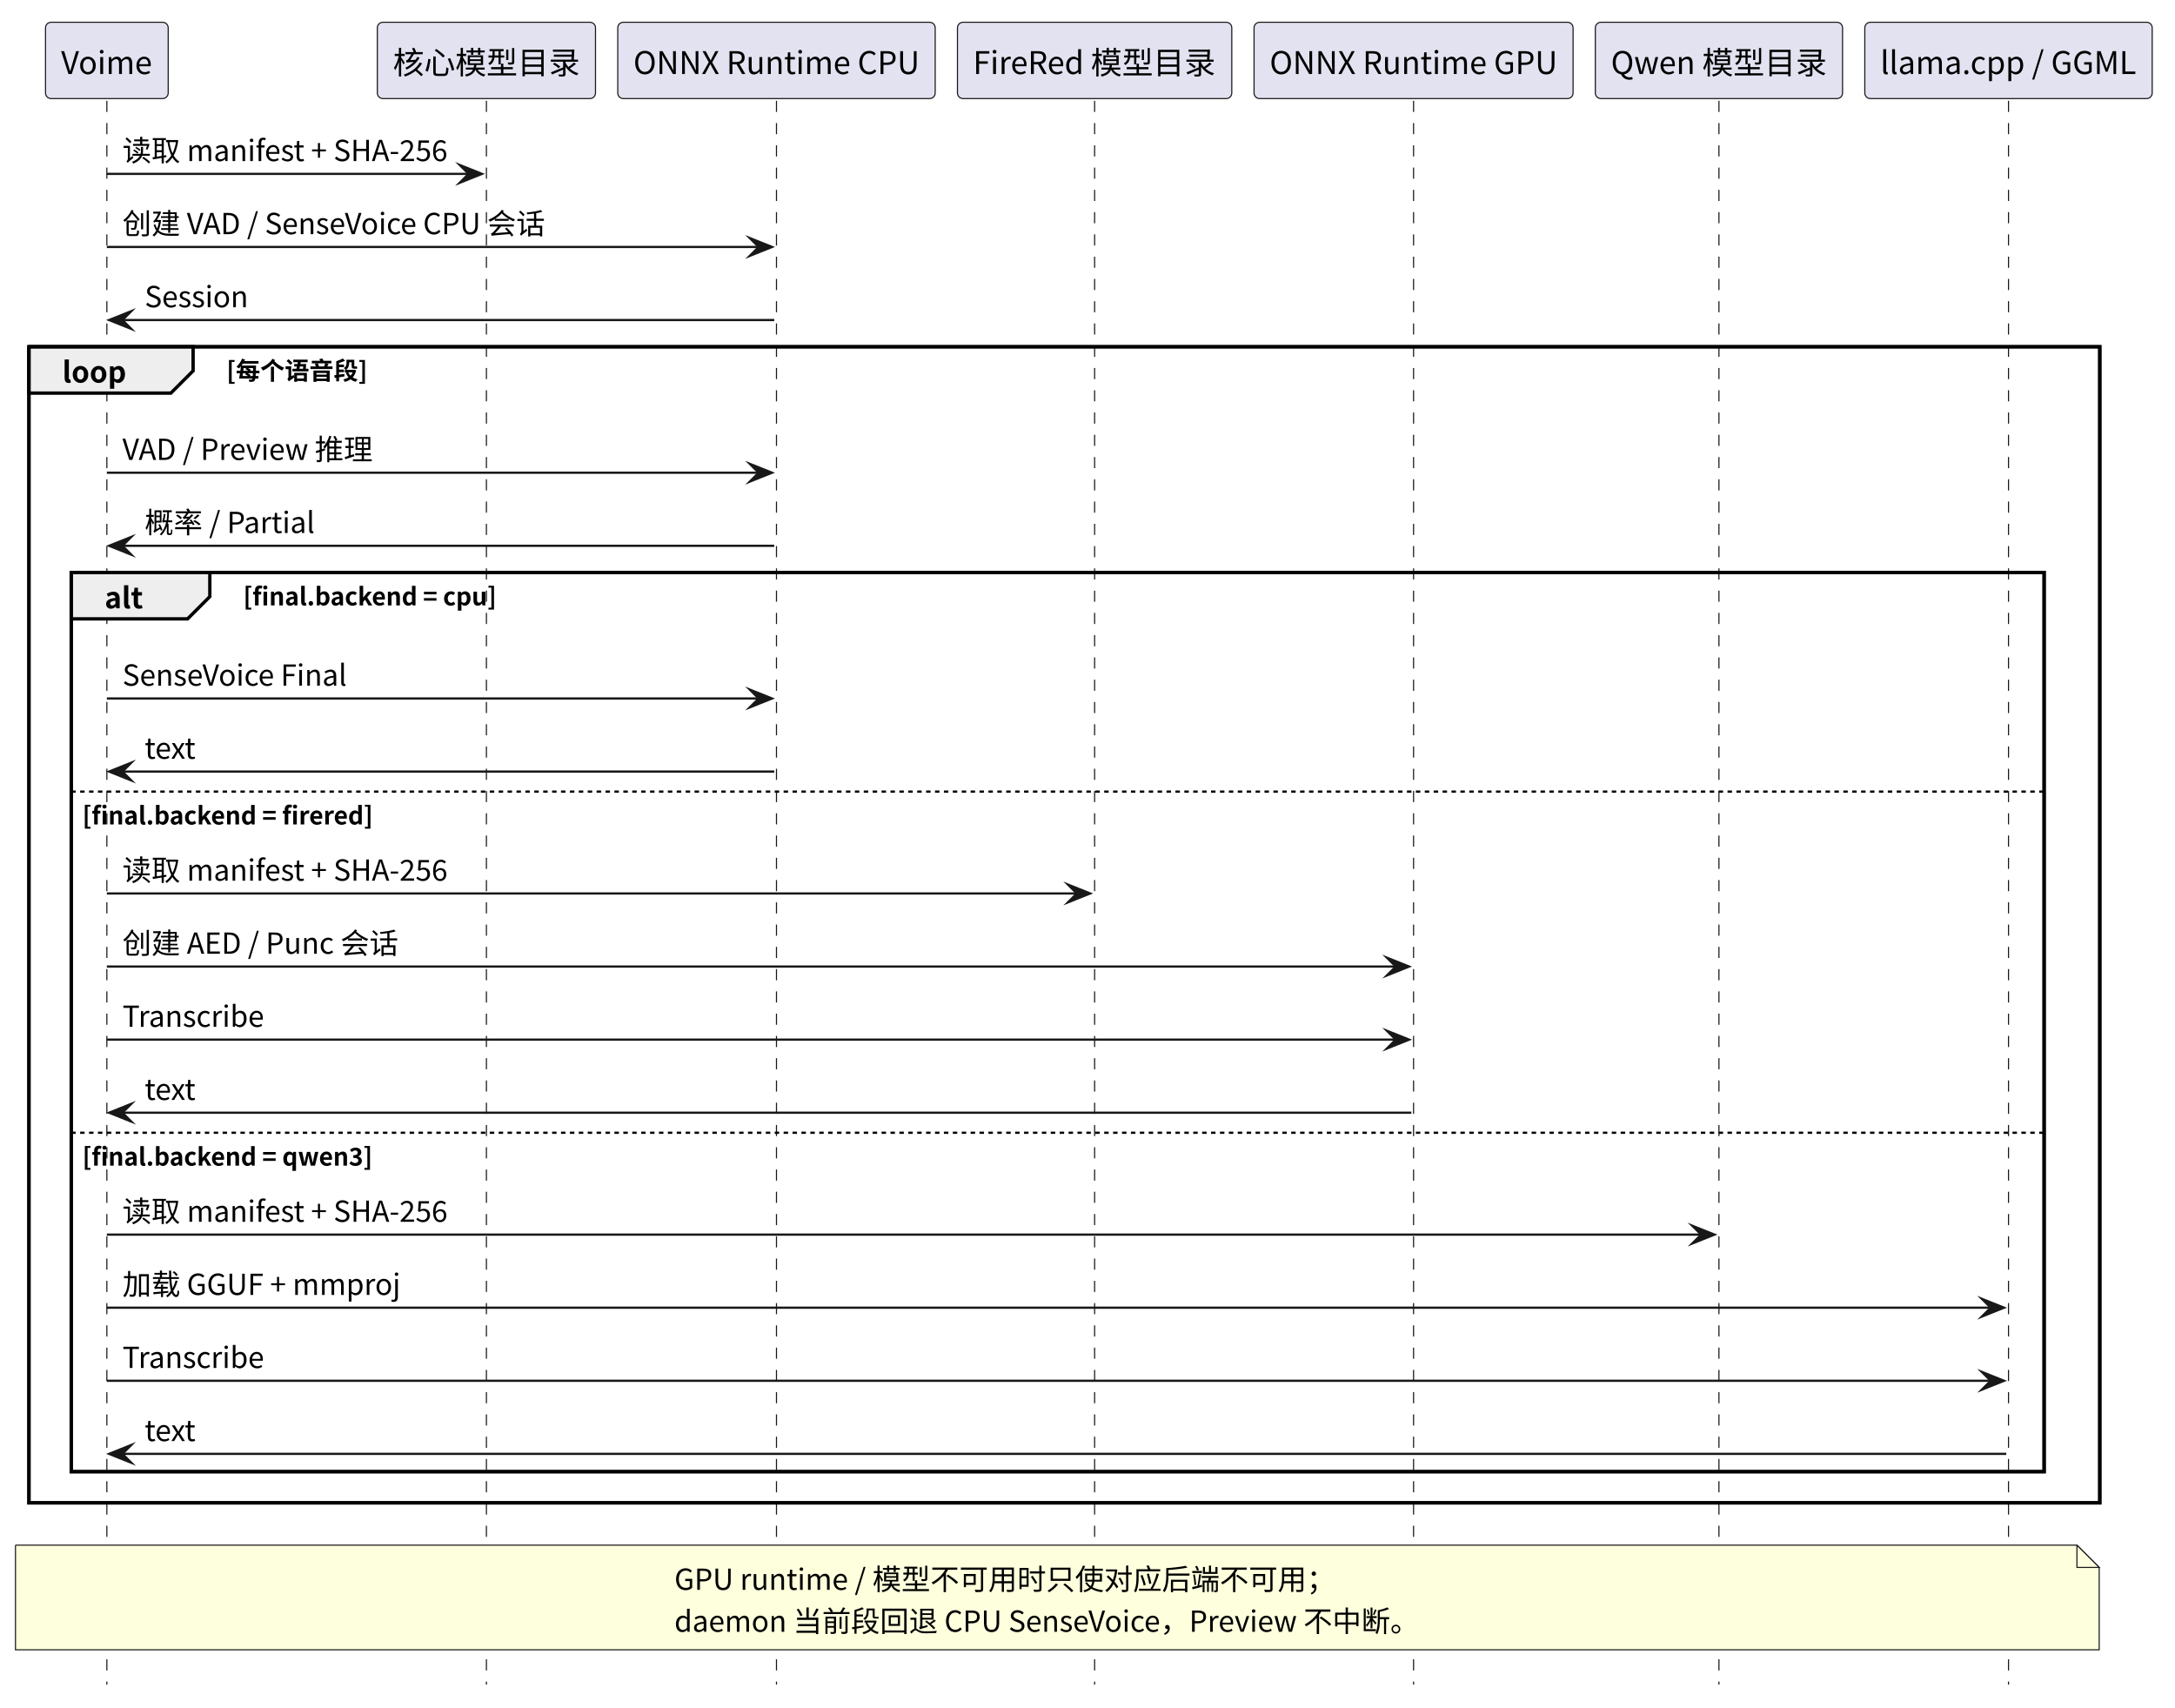
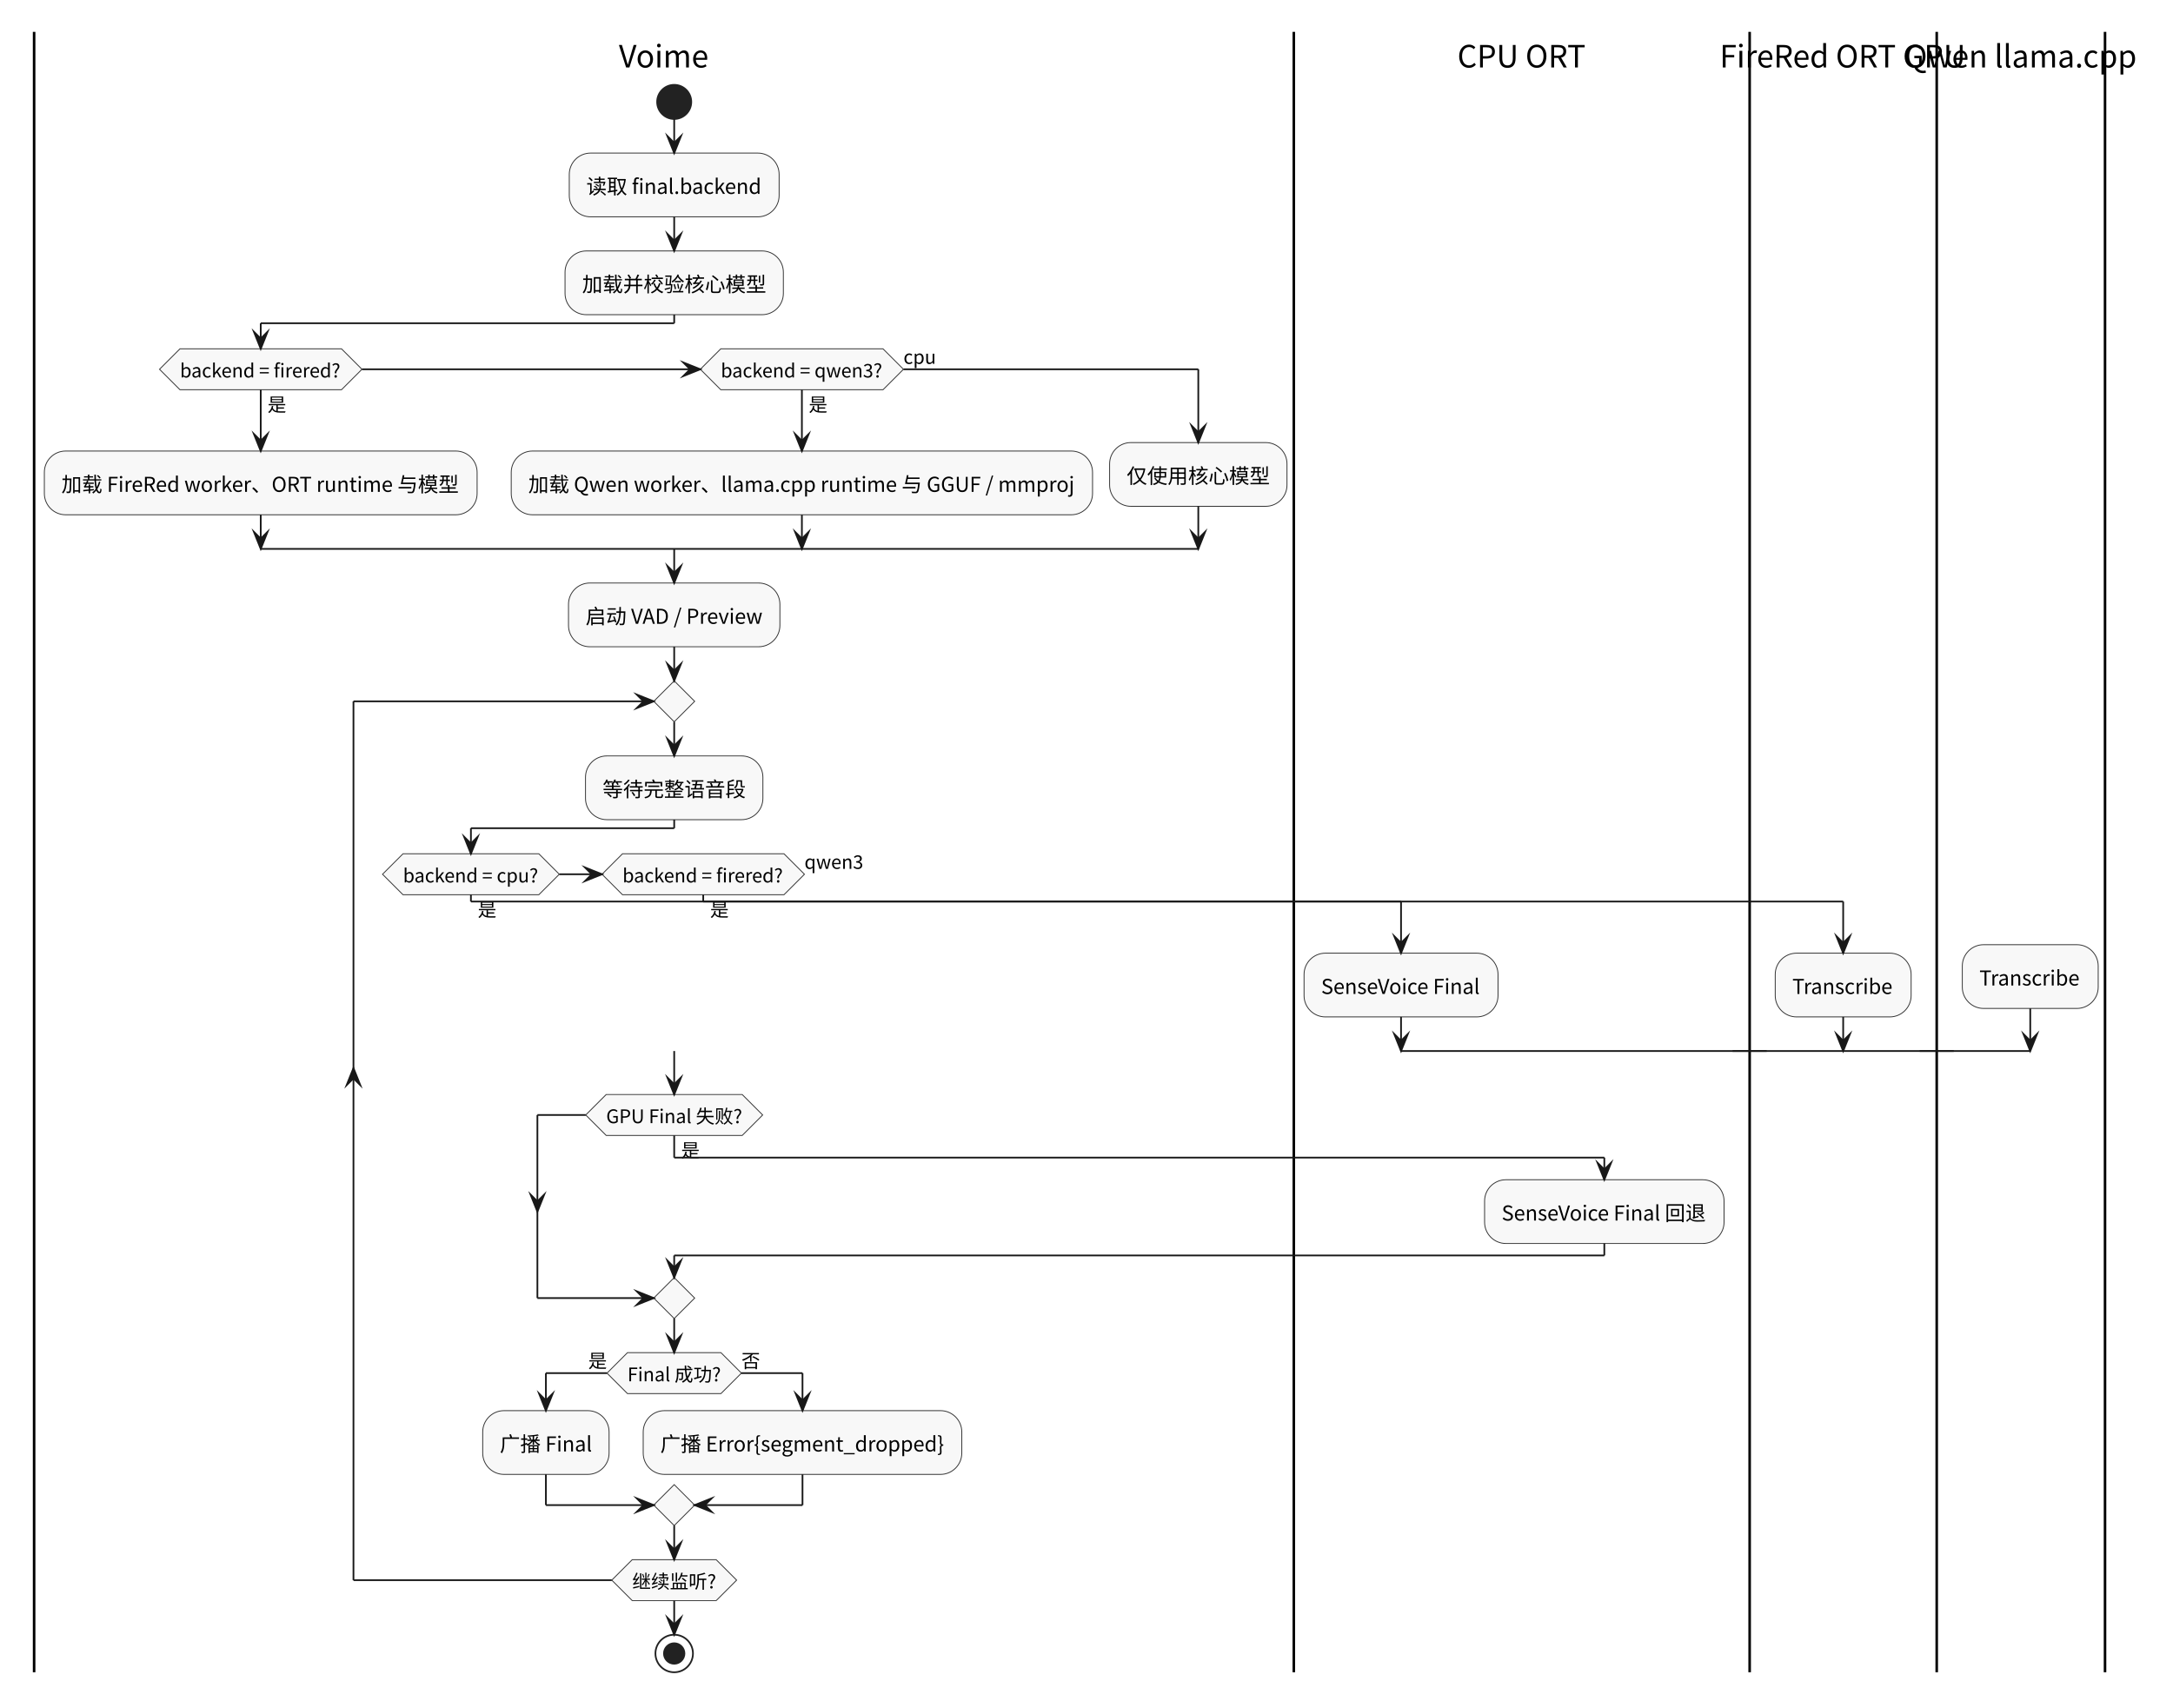
- <svg xmlns="http://www.w3.org/2000/svg" version="1.1" data-diagram-type="SEQUENCE" style="width:977px;height:767px;background:#FFFFFF;" width="977px" height="767px" viewBox="0 0 977 767" zoomAndPan="magnify" preserveAspectRatio="none" contentStyleType="text/css">
+ <svg xmlns="http://www.w3.org/2000/svg" version="1.1" data-diagram-type="ACTIVITY" style="width:1274px;height:1001px;background:#FFFFFF;" width="1274px" height="1001px" viewBox="0 0 1274 1001" zoomAndPan="magnify" preserveAspectRatio="none" contentStyleType="text/css">
  <defs />
  <g font-family="sans-serif" lengthAdjust="spacing">
-     <rect x="13" y="155.744" width="930.212" height="519.248" fill="none" style="stroke:#000;stroke-width:1.5;" />
-     <rect x="32" y="257.144" width="886.212" height="403.848" fill="none" style="stroke:#000;stroke-width:1.5;" />
-     <g>
-       <rect x="44.5" y="45.272" width="8" height="711.368" fill="#000" fill-opacity="0" />
-       <line x1="48" y1="45.272" x2="48" y2="756.64" style="stroke:#181818;stroke-width:0.5;stroke-dasharray:5,5;" />
-     </g>
-     <g>
-       <rect x="214.997" y="45.272" width="8" height="711.368" fill="#000" fill-opacity="0" />
-       <line x1="218.497" y1="45.272" x2="218.497" y2="756.64" style="stroke:#181818;stroke-width:0.5;stroke-dasharray:5,5;" />
-     </g>
-     <g>
-       <rect x="345.292" y="45.272" width="8" height="711.368" fill="#000" fill-opacity="0" />
-       <line x1="348.792" y1="45.272" x2="348.792" y2="756.64" style="stroke:#181818;stroke-width:0.5;stroke-dasharray:5,5;" />
-     </g>
-     <g>
-       <rect x="488.2" y="45.272" width="8" height="711.368" fill="#000" fill-opacity="0" />
-       <line x1="491.7" y1="45.272" x2="491.7" y2="756.64" style="stroke:#181818;stroke-width:0.5;stroke-dasharray:5,5;" />
-     </g>
-     <g>
-       <rect x="631.466" y="45.272" width="8" height="711.368" fill="#000" fill-opacity="0" />
-       <line x1="634.966" y1="45.272" x2="634.966" y2="756.64" style="stroke:#181818;stroke-width:0.5;stroke-dasharray:5,5;" />
-     </g>
-     <g>
-       <rect x="768.641" y="45.272" width="8" height="711.368" fill="#000" fill-opacity="0" />
-       <line x1="772.141" y1="45.272" x2="772.141" y2="756.64" style="stroke:#181818;stroke-width:0.5;stroke-dasharray:5,5;" />
-     </g>
-     <g>
-       <rect x="898.712" y="45.272" width="8" height="711.368" fill="#000" fill-opacity="0" />
-       <line x1="902.212" y1="45.272" x2="902.212" y2="756.64" style="stroke:#181818;stroke-width:0.5;stroke-dasharray:5,5;" />
-     </g>
-     <rect x="20.448" y="10" width="55.104" height="34.272" fill="#E2E2F0" style="stroke:#181818;stroke-width:0.5;" rx="2.5" ry="2.5" />
-     <text x="27.448" y="33.24" fill="#000" font-size="14" textLength="41.104" font-family="'Noto Sans CJK SC'">Voime</text>
-     <rect x="169.497" y="10" width="98" height="34.272" fill="#E2E2F0" style="stroke:#181818;stroke-width:0.5;" rx="2.5" ry="2.5" />
-     <text x="176.497" y="33.24" fill="#000" font-size="14" textLength="84" font-family="'Noto Sans CJK SC'">核心模型目录</text>
-     <rect x="277.497" y="10" width="142.59" height="34.272" fill="#E2E2F0" style="stroke:#181818;stroke-width:0.5;" rx="2.5" ry="2.5" />
-     <text x="284.497" y="33.24" fill="#000" font-size="14" textLength="128.59" font-family="'Noto Sans CJK SC'">ONNX Runtime CPU</text>
-     <rect x="430.086" y="10" width="123.228" height="34.272" fill="#E2E2F0" style="stroke:#181818;stroke-width:0.5;" rx="2.5" ry="2.5" />
-     <text x="437.086" y="33.24" fill="#000" font-size="14" textLength="109.228" font-family="'Noto Sans CJK SC'">FireRed 模型目录</text>
-     <rect x="563.314" y="10" width="143.304" height="34.272" fill="#E2E2F0" style="stroke:#181818;stroke-width:0.5;" rx="2.5" ry="2.5" />
-     <text x="570.314" y="33.24" fill="#000" font-size="14" textLength="129.304" font-family="'Noto Sans CJK SC'">ONNX Runtime GPU</text>
-     <rect x="716.618" y="10" width="111.048" height="34.272" fill="#E2E2F0" style="stroke:#181818;stroke-width:0.5;" rx="2.5" ry="2.5" />
-     <text x="723.618" y="33.24" fill="#000" font-size="14" textLength="97.048" font-family="'Noto Sans CJK SC'">Qwen 模型目录</text>
-     <rect x="837.665" y="10" width="129.094" height="34.272" fill="#E2E2F0" style="stroke:#181818;stroke-width:0.5;" rx="2.5" ry="2.5" />
-     <text x="844.665" y="33.24" fill="#000" font-size="14" textLength="115.094" font-family="'Noto Sans CJK SC'">llama.cpp / GGML</text>
-     <polygon points="206.497,74.096,216.497,78.096,206.497,82.096,210.497,78.096" fill="#181818" style="stroke:#181818;stroke-width:1;stroke-linejoin:miter;stroke-miterlimit:10;" />
-     <line x1="48" y1="78.096" x2="212.497" y2="78.096" style="stroke:#181818;stroke-width:1;" />
-     <text x="55" y="72.352" fill="#000" font-size="13" textLength="146.497" font-family="'Noto Sans CJK SC'">读取 manifest + SHA-256</text>
-     <polygon points="336.792,106.92,346.792,110.92,336.792,114.92,340.792,110.92" fill="#181818" style="stroke:#181818;stroke-width:1;stroke-linejoin:miter;stroke-miterlimit:10;" />
-     <line x1="48" y1="110.92" x2="342.792" y2="110.92" style="stroke:#181818;stroke-width:1;" />
-     <text x="55" y="105.176" fill="#000" font-size="13" textLength="190.801" font-family="'Noto Sans CJK SC'">创建 VAD / SenseVoice CPU 会话</text>
-     <polygon points="59,139.744,49,143.744,59,147.744,55,143.744" fill="#181818" style="stroke:#181818;stroke-width:1;stroke-linejoin:miter;stroke-miterlimit:10;" />
-     <line x1="53" y1="143.744" x2="347.792" y2="143.744" style="stroke:#181818;stroke-width:1;" />
-     <text x="65" y="138" fill="#000" font-size="13" textLength="46.501" font-family="'Noto Sans CJK SC'">Session</text>
-     <path d="M13,155.744 L86.743,155.744 L86.743,166.568 L76.743,176.568 L13,176.568 L13,155.744" style="stroke:#000;stroke-width:1.5;" fill="#EEE" />
-     <rect x="13" y="155.744" width="930.212" height="519.248" fill="none" style="stroke:#000;stroke-width:1.5;" />
-     <text x="28" y="171.824" fill="#000" font-size="13" textLength="28.743" font-weight="700" font-family="'Noto Sans CJK SC'">loop</text>
-     <text x="101.743" y="170.504" fill="#000" font-size="11" textLength="63.316" font-weight="700" font-family="'Noto Sans CJK SC'">[每个语音段]</text>
-     <polygon points="336.792,208.32,346.792,212.32,336.792,216.32,340.792,212.32" fill="#181818" style="stroke:#181818;stroke-width:1;stroke-linejoin:miter;stroke-miterlimit:10;" />
-     <line x1="48" y1="212.32" x2="342.792" y2="212.32" style="stroke:#181818;stroke-width:1;" />
-     <text x="55" y="206.576" fill="#000" font-size="13" textLength="112.606" font-family="'Noto Sans CJK SC'">VAD / Preview 推理</text>
-     <polygon points="59,241.144,49,245.144,59,249.144,55,245.144" fill="#181818" style="stroke:#181818;stroke-width:1;stroke-linejoin:miter;stroke-miterlimit:10;" />
-     <line x1="53" y1="245.144" x2="347.792" y2="245.144" style="stroke:#181818;stroke-width:1;" />
-     <text x="65" y="239.4" fill="#000" font-size="13" textLength="76.999" font-family="'Noto Sans CJK SC'">概率 / Partial</text>
-     <path d="M32,257.144 L94.251,257.144 L94.251,267.968 L84.251,277.968 L32,277.968 L32,257.144" style="stroke:#000;stroke-width:1.5;" fill="#EEE" />
-     <rect x="32" y="257.144" width="886.212" height="403.848" fill="none" style="stroke:#000;stroke-width:1.5;" />
-     <text x="47" y="273.224" fill="#000" font-size="13" textLength="17.251" font-weight="700" font-family="'Noto Sans CJK SC'">alt</text>
-     <text x="109.251" y="271.904" fill="#000" font-size="11" textLength="114.267" font-weight="700" font-family="'Noto Sans CJK SC'">[final.backend = cpu]</text>
-     <polygon points="336.792,309.72,346.792,313.72,336.792,317.72,340.792,313.72" fill="#181818" style="stroke:#181818;stroke-width:1;stroke-linejoin:miter;stroke-miterlimit:10;" />
-     <line x1="48" y1="313.72" x2="342.792" y2="313.72" style="stroke:#181818;stroke-width:1;" />
-     <text x="55" y="307.976" fill="#000" font-size="13" textLength="101.53" font-family="'Noto Sans CJK SC'">SenseVoice Final</text>
-     <polygon points="59,342.544,49,346.544,59,350.544,55,346.544" fill="#181818" style="stroke:#181818;stroke-width:1;stroke-linejoin:miter;stroke-miterlimit:10;" />
-     <line x1="53" y1="346.544" x2="347.792" y2="346.544" style="stroke:#181818;stroke-width:1;" />
-     <text x="65" y="340.8" fill="#000" font-size="13" textLength="23.478" font-family="'Noto Sans CJK SC'">text</text>
-     <line x1="32" y1="355.544" x2="918.212" y2="355.544" style="stroke:#000;stroke-width:1;stroke-dasharray:2,2;" />
-     <text x="37" y="370.304" fill="#000" font-size="11" textLength="131.273" font-weight="700" font-family="'Noto Sans CJK SC'">[final.backend = firered]</text>
-     <polygon points="479.7,397.296,489.7,401.296,479.7,405.296,483.7,401.296" fill="#181818" style="stroke:#181818;stroke-width:1;stroke-linejoin:miter;stroke-miterlimit:10;" />
-     <line x1="48" y1="401.296" x2="485.7" y2="401.296" style="stroke:#181818;stroke-width:1;" />
-     <text x="55" y="395.552" fill="#000" font-size="13" textLength="146.497" font-family="'Noto Sans CJK SC'">读取 manifest + SHA-256</text>
-     <polygon points="622.966,430.12,632.966,434.12,622.966,438.12,626.966,434.12" fill="#181818" style="stroke:#181818;stroke-width:1;stroke-linejoin:miter;stroke-miterlimit:10;" />
-     <line x1="48" y1="434.12" x2="628.966" y2="434.12" style="stroke:#181818;stroke-width:1;" />
-     <text x="55" y="428.376" fill="#000" font-size="13" textLength="123.929" font-family="'Noto Sans CJK SC'">创建 AED / Punc 会话</text>
-     <polygon points="622.966,462.944,632.966,466.944,622.966,470.944,626.966,466.944" fill="#181818" style="stroke:#181818;stroke-width:1;stroke-linejoin:miter;stroke-miterlimit:10;" />
-     <line x1="48" y1="466.944" x2="628.966" y2="466.944" style="stroke:#181818;stroke-width:1;" />
-     <text x="55" y="461.2" fill="#000" font-size="13" textLength="64.649" font-family="'Noto Sans CJK SC'">Transcribe</text>
-     <polygon points="59,495.768,49,499.768,59,503.768,55,499.768" fill="#181818" style="stroke:#181818;stroke-width:1;stroke-linejoin:miter;stroke-miterlimit:10;" />
-     <line x1="53" y1="499.768" x2="633.966" y2="499.768" style="stroke:#181818;stroke-width:1;" />
-     <text x="65" y="494.024" fill="#000" font-size="13" textLength="23.478" font-family="'Noto Sans CJK SC'">text</text>
-     <line x1="32" y1="508.768" x2="918.212" y2="508.768" style="stroke:#000;stroke-width:1;stroke-dasharray:2,2;" />
-     <text x="37" y="523.528" fill="#000" font-size="11" textLength="130.888" font-weight="700" font-family="'Noto Sans CJK SC'">[final.backend = qwen3]</text>
-     <polygon points="760.141,550.52,770.141,554.52,760.141,558.52,764.141,554.52" fill="#181818" style="stroke:#181818;stroke-width:1;stroke-linejoin:miter;stroke-miterlimit:10;" />
-     <line x1="48" y1="554.52" x2="766.141" y2="554.52" style="stroke:#181818;stroke-width:1;" />
-     <text x="55" y="548.776" fill="#000" font-size="13" textLength="146.497" font-family="'Noto Sans CJK SC'">读取 manifest + SHA-256</text>
-     <polygon points="890.212,583.344,900.212,587.344,890.212,591.344,894.212,587.344" fill="#181818" style="stroke:#181818;stroke-width:1;stroke-linejoin:miter;stroke-miterlimit:10;" />
-     <line x1="48" y1="587.344" x2="896.212" y2="587.344" style="stroke:#181818;stroke-width:1;" />
-     <text x="55" y="581.6" fill="#000" font-size="13" textLength="125.047" font-family="'Noto Sans CJK SC'">加载 GGUF + mmproj</text>
-     <polygon points="890.212,616.168,900.212,620.168,890.212,624.168,894.212,620.168" fill="#181818" style="stroke:#181818;stroke-width:1;stroke-linejoin:miter;stroke-miterlimit:10;" />
-     <line x1="48" y1="620.168" x2="896.212" y2="620.168" style="stroke:#181818;stroke-width:1;" />
-     <text x="55" y="614.424" fill="#000" font-size="13" textLength="64.649" font-family="'Noto Sans CJK SC'">Transcribe</text>
-     <polygon points="59,648.992,49,652.992,59,656.992,55,652.992" fill="#181818" style="stroke:#181818;stroke-width:1;stroke-linejoin:miter;stroke-miterlimit:10;" />
-     <line x1="53" y1="652.992" x2="901.212" y2="652.992" style="stroke:#181818;stroke-width:1;" />
-     <text x="65" y="647.248" fill="#000" font-size="13" textLength="23.478" font-family="'Noto Sans CJK SC'">text</text>
-     <path d="M6.951,693.992 L6.951,740.992 L942.951,740.992 L942.951,703.992 L932.951,693.992 L6.951,693.992" style="stroke:#181818;stroke-width:0.5;" fill="#FEFFDD" />
-     <path d="M932.951,693.992 L932.951,703.992 L942.951,703.992 L932.951,693.992" style="stroke:#181818;stroke-width:0.5;" fill="#FEFFDD" />
-     <text x="302.932" y="714.072" fill="#000" font-size="13" textLength="296.972" font-family="'Noto Sans CJK SC'">GPU runtime / 模型不可用时只使对应后端不可用；</text>
-     <text x="302.932" y="732.896" fill="#000" font-size="13" textLength="335.348" font-family="'Noto Sans CJK SC'">daemon 当前段回退 CPU SenseVoice，Preview 不中断。</text>
+     <rect x="20" y="18.684" width="1215.164" height="26.064" fill="none" style="stroke:none;" />
+     <ellipse cx="395.274" cy="59.748" rx="10" ry="10" fill="#222" style="stroke:#222;stroke-width:1;" />
+     <rect x="333.758" y="89.748" width="123.033" height="37.376" fill="#F8F8F8" style="stroke:#333;stroke-width:0.5;" rx="12.5" ry="12.5" />
+     <text x="343.758" y="113.668" fill="#000" font-size="12" textLength="103.033" font-family="'Noto Sans CJK SC'">读取 final.backend</text>
+     <rect x="331.274" y="147.124" width="128.001" height="37.376" fill="#F8F8F8" style="stroke:#333;stroke-width:0.5;" rx="12.5" ry="12.5" />
+     <text x="341.274" y="171.044" fill="#000" font-size="12" textLength="108.001" font-family="'Noto Sans CJK SC'">加载并校验核心模型</text>
+     <polygon points="105.519,204.5,200.206,204.5,212.206,216.5,200.206,228.5,105.519,228.5,93.519,216.5,105.519,204.5" fill="#F8F8F8" style="stroke:#333;stroke-width:0.5;stroke-linejoin:miter;stroke-miterlimit:10;" />
+     <text x="156.863" y="241.26" fill="#000" font-size="11" font-family="'Noto Sans CJK SC'">是</text>
+     <text x="105.519" y="221.296" fill="#000" font-size="11" textLength="94.687" font-family="'Noto Sans CJK SC'">backend = firered?</text>
+     <rect x="26" y="264.428" width="253.726" height="37.376" fill="#F8F8F8" style="stroke:#333;stroke-width:0.5;" rx="12.5" ry="12.5" />
+     <text x="36" y="288.348" fill="#000" font-size="12" textLength="233.726" font-family="'Noto Sans CJK SC'">加载 FireRed worker、ORT runtime 与模型</text>
+     <polygon points="422.59,204.5,517.684,204.5,529.684,216.5,517.684,228.5,422.59,228.5,410.59,216.5,422.59,204.5" fill="#F8F8F8" style="stroke:#333;stroke-width:0.5;stroke-linejoin:miter;stroke-miterlimit:10;" />
+     <text x="474.137" y="241.26" fill="#000" font-size="11" font-family="'Noto Sans CJK SC'">是</text>
+     <text x="422.59" y="221.296" fill="#000" font-size="11" textLength="95.094" font-family="'Noto Sans CJK SC'">backend = qwen3?</text>
+     <text x="529.684" y="213.332" fill="#000" font-size="11" textLength="19.107" font-family="'Noto Sans CJK SC'">cpu</text>
+     <rect x="299.726" y="264.428" width="340.822" height="37.376" fill="#F8F8F8" style="stroke:#333;stroke-width:0.5;" rx="12.5" ry="12.5" />
+     <text x="309.726" y="288.348" fill="#000" font-size="12" textLength="320.822" font-family="'Noto Sans CJK SC'">加载 Qwen worker、llama.cpp runtime 与 GGUF / mmproj</text>
+     <rect x="650.548" y="259.464" width="104.001" height="37.376" fill="#F8F8F8" style="stroke:#333;stroke-width:0.5;" rx="12.5" ry="12.5" />
+     <text x="660.548" y="283.384" fill="#000" font-size="12" textLength="84.001" font-family="'Noto Sans CJK SC'">仅使用核心模型</text>
+     <rect x="333.302" y="341.804" width="123.945" height="37.376" fill="#F8F8F8" style="stroke:#333;stroke-width:0.5;" rx="12.5" ry="12.5" />
+     <text x="343.302" y="365.724" fill="#000" font-size="12" textLength="103.945" font-family="'Noto Sans CJK SC'">启动 VAD / Preview</text>
+     <rect x="343.274" y="443.18" width="104.001" height="37.376" fill="#F8F8F8" style="stroke:#333;stroke-width:0.5;" rx="12.5" ry="12.5" />
+     <text x="353.274" y="467.1" fill="#000" font-size="12" textLength="84.001" font-family="'Noto Sans CJK SC'">等待完整语音段</text>
+     <polygon points="236.267,500.556,315.918,500.556,327.918,512.556,315.918,524.556,236.267,524.556,224.267,512.556,236.267,500.556" fill="#F8F8F8" style="stroke:#333;stroke-width:0.5;stroke-linejoin:miter;stroke-miterlimit:10;" />
+     <text x="280.092" y="537.316" fill="#000" font-size="11" font-family="'Noto Sans CJK SC'">是</text>
+     <text x="236.267" y="517.352" fill="#000" font-size="11" textLength="79.65" font-family="'Noto Sans CJK SC'">backend = cpu?</text>
+     <polygon points="364.953,500.556,459.64,500.556,471.64,512.556,459.64,524.556,364.953,524.556,352.953,512.556,364.953,500.556" fill="#F8F8F8" style="stroke:#333;stroke-width:0.5;stroke-linejoin:miter;stroke-miterlimit:10;" />
+     <text x="416.296" y="537.316" fill="#000" font-size="11" font-family="'Noto Sans CJK SC'">是</text>
+     <text x="364.953" y="517.352" fill="#000" font-size="11" textLength="94.687" font-family="'Noto Sans CJK SC'">backend = firered?</text>
+     <text x="471.64" y="509.388" fill="#000" font-size="11" textLength="34.551" font-family="'Noto Sans CJK SC'">qwen3</text>
+     <polygon points="355.405,641.692,435.144,641.692,447.144,653.692,435.144,665.692,355.405,665.692,343.405,653.692,355.405,641.692" fill="#F8F8F8" style="stroke:#333;stroke-width:0.5;stroke-linejoin:miter;stroke-miterlimit:10;" />
+     <text x="399.274" y="678.452" fill="#000" font-size="11" font-family="'Noto Sans CJK SC'">是</text>
+     <text x="355.405" y="658.488" fill="#000" font-size="11" textLength="79.738" font-family="'Noto Sans CJK SC'">GPU Final 失败?</text>
+     <polygon points="395.274,749.032,407.274,761.032,395.274,773.032,383.274,761.032,395.274,749.032" fill="#F8F8F8" style="stroke:#333;stroke-width:0.5;stroke-linejoin:miter;stroke-miterlimit:10;" />
+     <polygon points="367.874,793.032,422.675,793.032,434.675,805.032,422.675,817.032,367.874,817.032,355.874,805.032,367.874,793.032" fill="#F8F8F8" style="stroke:#333;stroke-width:0.5;stroke-linejoin:miter;stroke-miterlimit:10;" />
+     <text x="367.874" y="809.828" fill="#000" font-size="11" textLength="54.802" font-family="'Noto Sans CJK SC'">Final 成功?</text>
+     <text x="344.874" y="801.864" fill="#000" font-size="11" font-family="'Noto Sans CJK SC'">是</text>
+     <text x="434.675" y="801.864" fill="#000" font-size="11" font-family="'Noto Sans CJK SC'">否</text>
+     <rect x="283.005" y="827.032" width="74.096" height="37.376" fill="#F8F8F8" style="stroke:#333;stroke-width:0.5;" rx="12.5" ry="12.5" />
+     <text x="293.005" y="850.952" fill="#000" font-size="12" textLength="54.096" font-family="'Noto Sans CJK SC'">广播 Final</text>
+     <rect x="377.101" y="827.032" width="186.789" height="37.376" fill="#F8F8F8" style="stroke:#333;stroke-width:0.5;" rx="12.5" ry="12.5" />
+     <text x="387.101" y="850.952" fill="#000" font-size="12" textLength="166.789" font-family="'Noto Sans CJK SC'">广播 Error{segment_dropped}</text>
+     <polygon points="395.274,870.409,407.274,882.409,395.274,894.409,383.274,882.409,395.274,870.409" fill="#F8F8F8" style="stroke:#333;stroke-width:0.5;stroke-linejoin:miter;stroke-miterlimit:10;" />
+     <polygon points="395.274,399.18,407.274,411.18,395.274,423.18,383.274,411.18,395.274,399.18" fill="#F8F8F8" style="stroke:#333;stroke-width:0.5;stroke-linejoin:miter;stroke-miterlimit:10;" />
+     <polygon points="370.667,914.409,419.881,914.409,431.881,926.409,419.881,938.409,370.667,938.409,358.667,926.409,370.667,914.409" fill="#F8F8F8" style="stroke:#333;stroke-width:0.5;stroke-linejoin:miter;stroke-miterlimit:10;" />
+     <text x="370.667" y="931.204" fill="#000" font-size="11" textLength="49.214" font-family="'Noto Sans CJK SC'">继续监听?</text>
+     <ellipse cx="395.274" cy="969.409" rx="11" ry="11" fill="none" style="stroke:#222;stroke-width:1;" />
+     <ellipse cx="395.274" cy="969.409" rx="6" ry="6" fill="#222" style="stroke:#222;stroke-width:1;" />
+     <line x1="20" y1="18.684" x2="20" y2="980.409" style="stroke:#000;stroke-width:1.5;" />
+     <rect x="764.549" y="558.816" width="113.721" height="37.376" fill="#F8F8F8" style="stroke:#333;stroke-width:0.5;" rx="12.5" ry="12.5" />
+     <text x="774.549" y="582.736" fill="#000" font-size="12" textLength="93.721" font-family="'Noto Sans CJK SC'">SenseVoice Final</text>
+     <rect x="870.386" y="691.656" width="140.409" height="37.376" fill="#F8F8F8" style="stroke:#333;stroke-width:0.5;" rx="12.5" ry="12.5" />
+     <text x="880.386" y="715.576" fill="#000" font-size="12" textLength="120.409" font-family="'Noto Sans CJK SC'">SenseVoice Final 回退</text>
+     <line x1="758.549" y1="18.684" x2="758.549" y2="980.409" style="stroke:#000;stroke-width:1.5;" />
+     <rect x="1040.795" y="558.816" width="79.676" height="37.376" fill="#F8F8F8" style="stroke:#333;stroke-width:0.5;" rx="12.5" ry="12.5" />
+     <text x="1050.795" y="582.736" fill="#000" font-size="12" textLength="59.676" font-family="'Noto Sans CJK SC'">Transcribe</text>
+     <line x1="1025.795" y1="18.684" x2="1025.795" y2="980.409" style="stroke:#000;stroke-width:1.5;" />
+     <rect x="1150.472" y="553.852" width="79.676" height="37.376" fill="#F8F8F8" style="stroke:#333;stroke-width:0.5;" rx="12.5" ry="12.5" />
+     <text x="1160.472" y="577.772" fill="#000" font-size="12" textLength="59.676" font-family="'Noto Sans CJK SC'">Transcribe</text>
+     <line x1="1135.472" y1="18.684" x2="1135.472" y2="980.409" style="stroke:#000;stroke-width:1.5;" />
+     <line x1="1234.148" y1="18.684" x2="1234.148" y2="980.409" style="stroke:#000;stroke-width:1.5;" />
+     <line x1="395.274" y1="69.748" x2="395.274" y2="89.748" style="stroke:#181818;stroke-width:1;" />
+     <polygon points="391.274,79.748,395.274,89.748,399.274,79.748,395.274,83.748" fill="#181818" style="stroke:#181818;stroke-width:1;stroke-linejoin:miter;stroke-miterlimit:10;" />
+     <line x1="395.274" y1="127.124" x2="395.274" y2="147.124" style="stroke:#181818;stroke-width:1;" />
+     <polygon points="391.274,137.124,395.274,147.124,399.274,137.124,395.274,141.124" fill="#181818" style="stroke:#181818;stroke-width:1;stroke-linejoin:miter;stroke-miterlimit:10;" />
+     <line x1="152.863" y1="228.5" x2="152.863" y2="264.428" style="stroke:#181818;stroke-width:1;" />
+     <polygon points="148.863,254.428,152.863,264.428,156.863,254.428,152.863,258.428" fill="#181818" style="stroke:#181818;stroke-width:1;stroke-linejoin:miter;stroke-miterlimit:10;" />
+     <line x1="152.863" y1="301.804" x2="152.863" y2="321.804" style="stroke:#181818;stroke-width:1;" />
+     <polygon points="148.863,311.804,152.863,321.804,156.863,311.804,152.863,315.804" fill="#181818" style="stroke:#181818;stroke-width:1;stroke-linejoin:miter;stroke-miterlimit:10;" />
+     <line x1="470.137" y1="228.5" x2="470.137" y2="264.428" style="stroke:#181818;stroke-width:1;" />
+     <polygon points="466.137,254.428,470.137,264.428,474.137,254.428,470.137,258.428" fill="#181818" style="stroke:#181818;stroke-width:1;stroke-linejoin:miter;stroke-miterlimit:10;" />
+     <line x1="470.137" y1="301.804" x2="470.137" y2="321.804" style="stroke:#181818;stroke-width:1;" />
+     <polygon points="466.137,311.804,470.137,321.804,474.137,311.804,470.137,315.804" fill="#181818" style="stroke:#181818;stroke-width:1;stroke-linejoin:miter;stroke-miterlimit:10;" />
+     <line x1="212.206" y1="216.5" x2="410.59" y2="216.5" style="stroke:#181818;stroke-width:1;" />
+     <polygon points="400.59,212.5,410.59,216.5,400.59,220.5,404.59,216.5" fill="#181818" style="stroke:#181818;stroke-width:1;stroke-linejoin:miter;stroke-miterlimit:10;" />
+     <line x1="395.274" y1="184.5" x2="395.274" y2="189.5" style="stroke:#181818;stroke-width:1;" />
+     <line x1="395.274" y1="189.5" x2="152.863" y2="189.5" style="stroke:#181818;stroke-width:1;" />
+     <line x1="152.863" y1="189.5" x2="152.863" y2="204.5" style="stroke:#181818;stroke-width:1;" />
+     <polygon points="148.863,194.5,152.863,204.5,156.863,194.5,152.863,198.5" fill="#181818" style="stroke:#181818;stroke-width:1;stroke-linejoin:miter;stroke-miterlimit:10;" />
+     <line x1="529.684" y1="216.5" x2="702.548" y2="216.5" style="stroke:#181818;stroke-width:1;" />
+     <line x1="702.548" y1="216.5" x2="702.548" y2="259.464" style="stroke:#181818;stroke-width:1;" />
+     <polygon points="698.548,249.464,702.548,259.464,706.548,249.464,702.548,253.464" fill="#181818" style="stroke:#181818;stroke-width:1;stroke-linejoin:miter;stroke-miterlimit:10;" />
+     <line x1="702.548" y1="296.84" x2="702.548" y2="321.804" style="stroke:#181818;stroke-width:1;" />
+     <polygon points="698.548,311.804,702.548,321.804,706.548,311.804,702.548,315.804" fill="#181818" style="stroke:#181818;stroke-width:1;stroke-linejoin:miter;stroke-miterlimit:10;" />
+     <line x1="152.863" y1="321.804" x2="702.548" y2="321.804" style="stroke:#181818;stroke-width:1;" />
+     <line x1="395.274" y1="321.804" x2="395.274" y2="341.804" style="stroke:#181818;stroke-width:1;" />
+     <polygon points="391.274,331.804,395.274,341.804,399.274,331.804,395.274,335.804" fill="#181818" style="stroke:#181818;stroke-width:1;stroke-linejoin:miter;stroke-miterlimit:10;" />
+     <line x1="327.918" y1="512.556" x2="352.953" y2="512.556" style="stroke:#181818;stroke-width:1;" />
+     <polygon points="342.953,508.556,352.953,512.556,342.953,516.556,346.953,512.556" fill="#181818" style="stroke:#181818;stroke-width:1;stroke-linejoin:miter;stroke-miterlimit:10;" />
+     <line x1="395.274" y1="480.556" x2="395.274" y2="485.556" style="stroke:#181818;stroke-width:1;" />
+     <line x1="395.274" y1="485.556" x2="276.092" y2="485.556" style="stroke:#181818;stroke-width:1;" />
+     <line x1="276.092" y1="485.556" x2="276.092" y2="500.556" style="stroke:#181818;stroke-width:1;" />
+     <polygon points="272.092,490.556,276.092,500.556,280.092,490.556,276.092,494.556" fill="#181818" style="stroke:#181818;stroke-width:1;stroke-linejoin:miter;stroke-miterlimit:10;" />
+     <line x1="343.405" y1="653.692" x2="315.07" y2="653.692" style="stroke:#181818;stroke-width:1;" />
+     <polygon points="311.07,700.344,315.07,710.344,319.07,700.344,315.07,704.344" fill="#181818" style="stroke:#181818;stroke-width:1;stroke-linejoin:miter;stroke-miterlimit:10;" />
+     <line x1="315.07" y1="653.692" x2="315.07" y2="761.032" style="stroke:#181818;stroke-width:1;" />
+     <line x1="315.07" y1="761.032" x2="383.274" y2="761.032" style="stroke:#181818;stroke-width:1;" />
+     <polygon points="373.274,757.032,383.274,761.032,373.274,765.032,377.274,761.032" fill="#181818" style="stroke:#181818;stroke-width:1;stroke-linejoin:miter;stroke-miterlimit:10;" />
+     <line x1="395.274" y1="616.192" x2="395.274" y2="641.692" style="stroke:#181818;stroke-width:1;" />
+     <polygon points="391.274,631.692,395.274,641.692,399.274,631.692,395.274,635.692" fill="#181818" style="stroke:#181818;stroke-width:1;stroke-linejoin:miter;stroke-miterlimit:10;" />
+     <line x1="355.874" y1="805.032" x2="320.053" y2="805.032" style="stroke:#181818;stroke-width:1;" />
+     <line x1="320.053" y1="805.032" x2="320.053" y2="827.032" style="stroke:#181818;stroke-width:1;" />
+     <polygon points="316.053,817.032,320.053,827.032,324.053,817.032,320.053,821.032" fill="#181818" style="stroke:#181818;stroke-width:1;stroke-linejoin:miter;stroke-miterlimit:10;" />
+     <line x1="434.675" y1="805.032" x2="470.496" y2="805.032" style="stroke:#181818;stroke-width:1;" />
+     <line x1="470.496" y1="805.032" x2="470.496" y2="827.032" style="stroke:#181818;stroke-width:1;" />
+     <polygon points="466.496,817.032,470.496,827.032,474.496,817.032,470.496,821.032" fill="#181818" style="stroke:#181818;stroke-width:1;stroke-linejoin:miter;stroke-miterlimit:10;" />
+     <line x1="320.053" y1="864.409" x2="320.053" y2="882.409" style="stroke:#181818;stroke-width:1;" />
+     <line x1="320.053" y1="882.409" x2="383.274" y2="882.409" style="stroke:#181818;stroke-width:1;" />
+     <polygon points="373.274,878.409,383.274,882.409,373.274,886.409,377.274,882.409" fill="#181818" style="stroke:#181818;stroke-width:1;stroke-linejoin:miter;stroke-miterlimit:10;" />
+     <line x1="470.496" y1="864.409" x2="470.496" y2="882.409" style="stroke:#181818;stroke-width:1;" />
+     <line x1="470.496" y1="882.409" x2="407.274" y2="882.409" style="stroke:#181818;stroke-width:1;" />
+     <polygon points="417.274,878.409,407.274,882.409,417.274,886.409,413.274,882.409" fill="#181818" style="stroke:#181818;stroke-width:1;stroke-linejoin:miter;stroke-miterlimit:10;" />
+     <line x1="395.274" y1="773.032" x2="395.274" y2="793.032" style="stroke:#181818;stroke-width:1;" />
+     <polygon points="391.274,783.032,395.274,793.032,399.274,783.032,395.274,787.032" fill="#181818" style="stroke:#181818;stroke-width:1;stroke-linejoin:miter;stroke-miterlimit:10;" />
+     <line x1="395.274" y1="423.18" x2="395.274" y2="443.18" style="stroke:#181818;stroke-width:1;" />
+     <polygon points="391.274,433.18,395.274,443.18,399.274,433.18,395.274,437.18" fill="#181818" style="stroke:#181818;stroke-width:1;stroke-linejoin:miter;stroke-miterlimit:10;" />
+     <line x1="358.667" y1="926.409" x2="207.232" y2="926.409" style="stroke:#181818;stroke-width:1;" />
+     <polygon points="203.232,636.192,207.232,626.192,211.232,636.192,207.232,632.192" fill="#181818" style="stroke:#181818;stroke-width:1;stroke-linejoin:miter;stroke-miterlimit:10;" />
+     <line x1="207.232" y1="411.18" x2="207.232" y2="926.409" style="stroke:#181818;stroke-width:1;" />
+     <line x1="207.232" y1="411.18" x2="383.274" y2="411.18" style="stroke:#181818;stroke-width:1;" />
+     <polygon points="373.274,407.18,383.274,411.18,373.274,415.18,377.274,411.18" fill="#181818" style="stroke:#181818;stroke-width:1;stroke-linejoin:miter;stroke-miterlimit:10;" />
+     <line x1="395.274" y1="894.409" x2="395.274" y2="914.409" style="stroke:#181818;stroke-width:1;" />
+     <polygon points="391.274,904.409,395.274,914.409,399.274,904.409,395.274,908.409" fill="#181818" style="stroke:#181818;stroke-width:1;stroke-linejoin:miter;stroke-miterlimit:10;" />
+     <line x1="395.274" y1="379.18" x2="395.274" y2="399.18" style="stroke:#181818;stroke-width:1;" />
+     <polygon points="391.274,389.18,395.274,399.18,399.274,389.18,395.274,393.18" fill="#181818" style="stroke:#181818;stroke-width:1;stroke-linejoin:miter;stroke-miterlimit:10;" />
+     <line x1="395.274" y1="938.409" x2="395.274" y2="958.409" style="stroke:#181818;stroke-width:1;" />
+     <polygon points="391.274,948.409,395.274,958.409,399.274,948.409,395.274,952.409" fill="#181818" style="stroke:#181818;stroke-width:1;stroke-linejoin:miter;stroke-miterlimit:10;" />
+     <line x1="821.409" y1="596.192" x2="821.409" y2="616.192" style="stroke:#181818;stroke-width:1;" />
+     <polygon points="817.409,606.192,821.409,616.192,825.409,606.192,821.409,610.192" fill="#181818" style="stroke:#181818;stroke-width:1;stroke-linejoin:miter;stroke-miterlimit:10;" />
+     <line x1="821.409" y1="616.192" x2="1035.795" y2="616.192" style="stroke:#181818;stroke-width:1;" />
+     <line x1="1080.633" y1="596.192" x2="1080.633" y2="616.192" style="stroke:#181818;stroke-width:1;" />
+     <polygon points="1076.633,606.192,1080.633,616.192,1084.633,606.192,1080.633,610.192" fill="#181818" style="stroke:#181818;stroke-width:1;stroke-linejoin:miter;stroke-miterlimit:10;" />
+     <line x1="1015.795" y1="616.192" x2="1145.472" y2="616.192" style="stroke:#181818;stroke-width:1;" />
+     <line x1="1190.31" y1="591.228" x2="1190.31" y2="616.192" style="stroke:#181818;stroke-width:1;" />
+     <polygon points="1186.31,606.192,1190.31,616.192,1194.31,606.192,1190.31,610.192" fill="#181818" style="stroke:#181818;stroke-width:1;stroke-linejoin:miter;stroke-miterlimit:10;" />
+     <line x1="1125.472" y1="616.192" x2="1190.31" y2="616.192" style="stroke:#181818;stroke-width:1;" />
+     <line x1="276.092" y1="524.556" x2="276.092" y2="528.556" style="stroke:#181818;stroke-width:1;" />
+     <line x1="276.092" y1="528.556" x2="821.409" y2="528.556" style="stroke:#181818;stroke-width:1;" />
+     <line x1="821.409" y1="528.556" x2="821.409" y2="558.816" style="stroke:#181818;stroke-width:1;" />
+     <polygon points="817.409,548.816,821.409,558.816,825.409,548.816,821.409,552.816" fill="#181818" style="stroke:#181818;stroke-width:1;stroke-linejoin:miter;stroke-miterlimit:10;" />
+     <line x1="412.296" y1="524.556" x2="412.296" y2="528.556" style="stroke:#181818;stroke-width:1;" />
+     <line x1="412.296" y1="528.556" x2="1080.633" y2="528.556" style="stroke:#181818;stroke-width:1;" />
+     <line x1="1080.633" y1="528.556" x2="1080.633" y2="558.816" style="stroke:#181818;stroke-width:1;" />
+     <polygon points="1076.633,548.816,1080.633,558.816,1084.633,548.816,1080.633,552.816" fill="#181818" style="stroke:#181818;stroke-width:1;stroke-linejoin:miter;stroke-miterlimit:10;" />
+     <line x1="395.274" y1="665.692" x2="395.274" y2="678.674" style="stroke:#181818;stroke-width:1;" />
+     <line x1="395.274" y1="678.674" x2="940.591" y2="678.674" style="stroke:#181818;stroke-width:1;" />
+     <line x1="940.591" y1="678.674" x2="940.591" y2="691.656" style="stroke:#181818;stroke-width:1;" />
+     <polygon points="936.591,681.656,940.591,691.656,944.591,681.656,940.591,685.656" fill="#181818" style="stroke:#181818;stroke-width:1;stroke-linejoin:miter;stroke-miterlimit:10;" />
+     <line x1="940.591" y1="729.032" x2="940.591" y2="736.05" style="stroke:#181818;stroke-width:1;" />
+     <line x1="940.591" y1="736.05" x2="395.274" y2="736.05" style="stroke:#181818;stroke-width:1;" />
+     <line x1="395.274" y1="736.05" x2="395.274" y2="749.032" style="stroke:#181818;stroke-width:1;" />
+     <polygon points="391.274,739.032,395.274,749.032,399.274,739.032,395.274,743.032" fill="#181818" style="stroke:#181818;stroke-width:1;stroke-linejoin:miter;stroke-miterlimit:10;" />
+     <text x="362.85" y="39.564" fill="#000" font-size="18" textLength="52.848" font-family="'Noto Sans CJK SC'">Voime</text>
+     <text x="854.444" y="39.564" fill="#000" font-size="18" textLength="75.456" font-family="'Noto Sans CJK SC'">CPU ORT</text>
+     <text x="1008.229" y="39.564" fill="#000" font-size="18" textLength="144.809" font-family="'Noto Sans CJK SC'">FireRed ORT GPU</text>
+     <text x="1116.59" y="39.564" fill="#000" font-size="18" textLength="136.439" font-family="'Noto Sans CJK SC'">Qwen llama.cpp</text>
  </g>
</svg>
